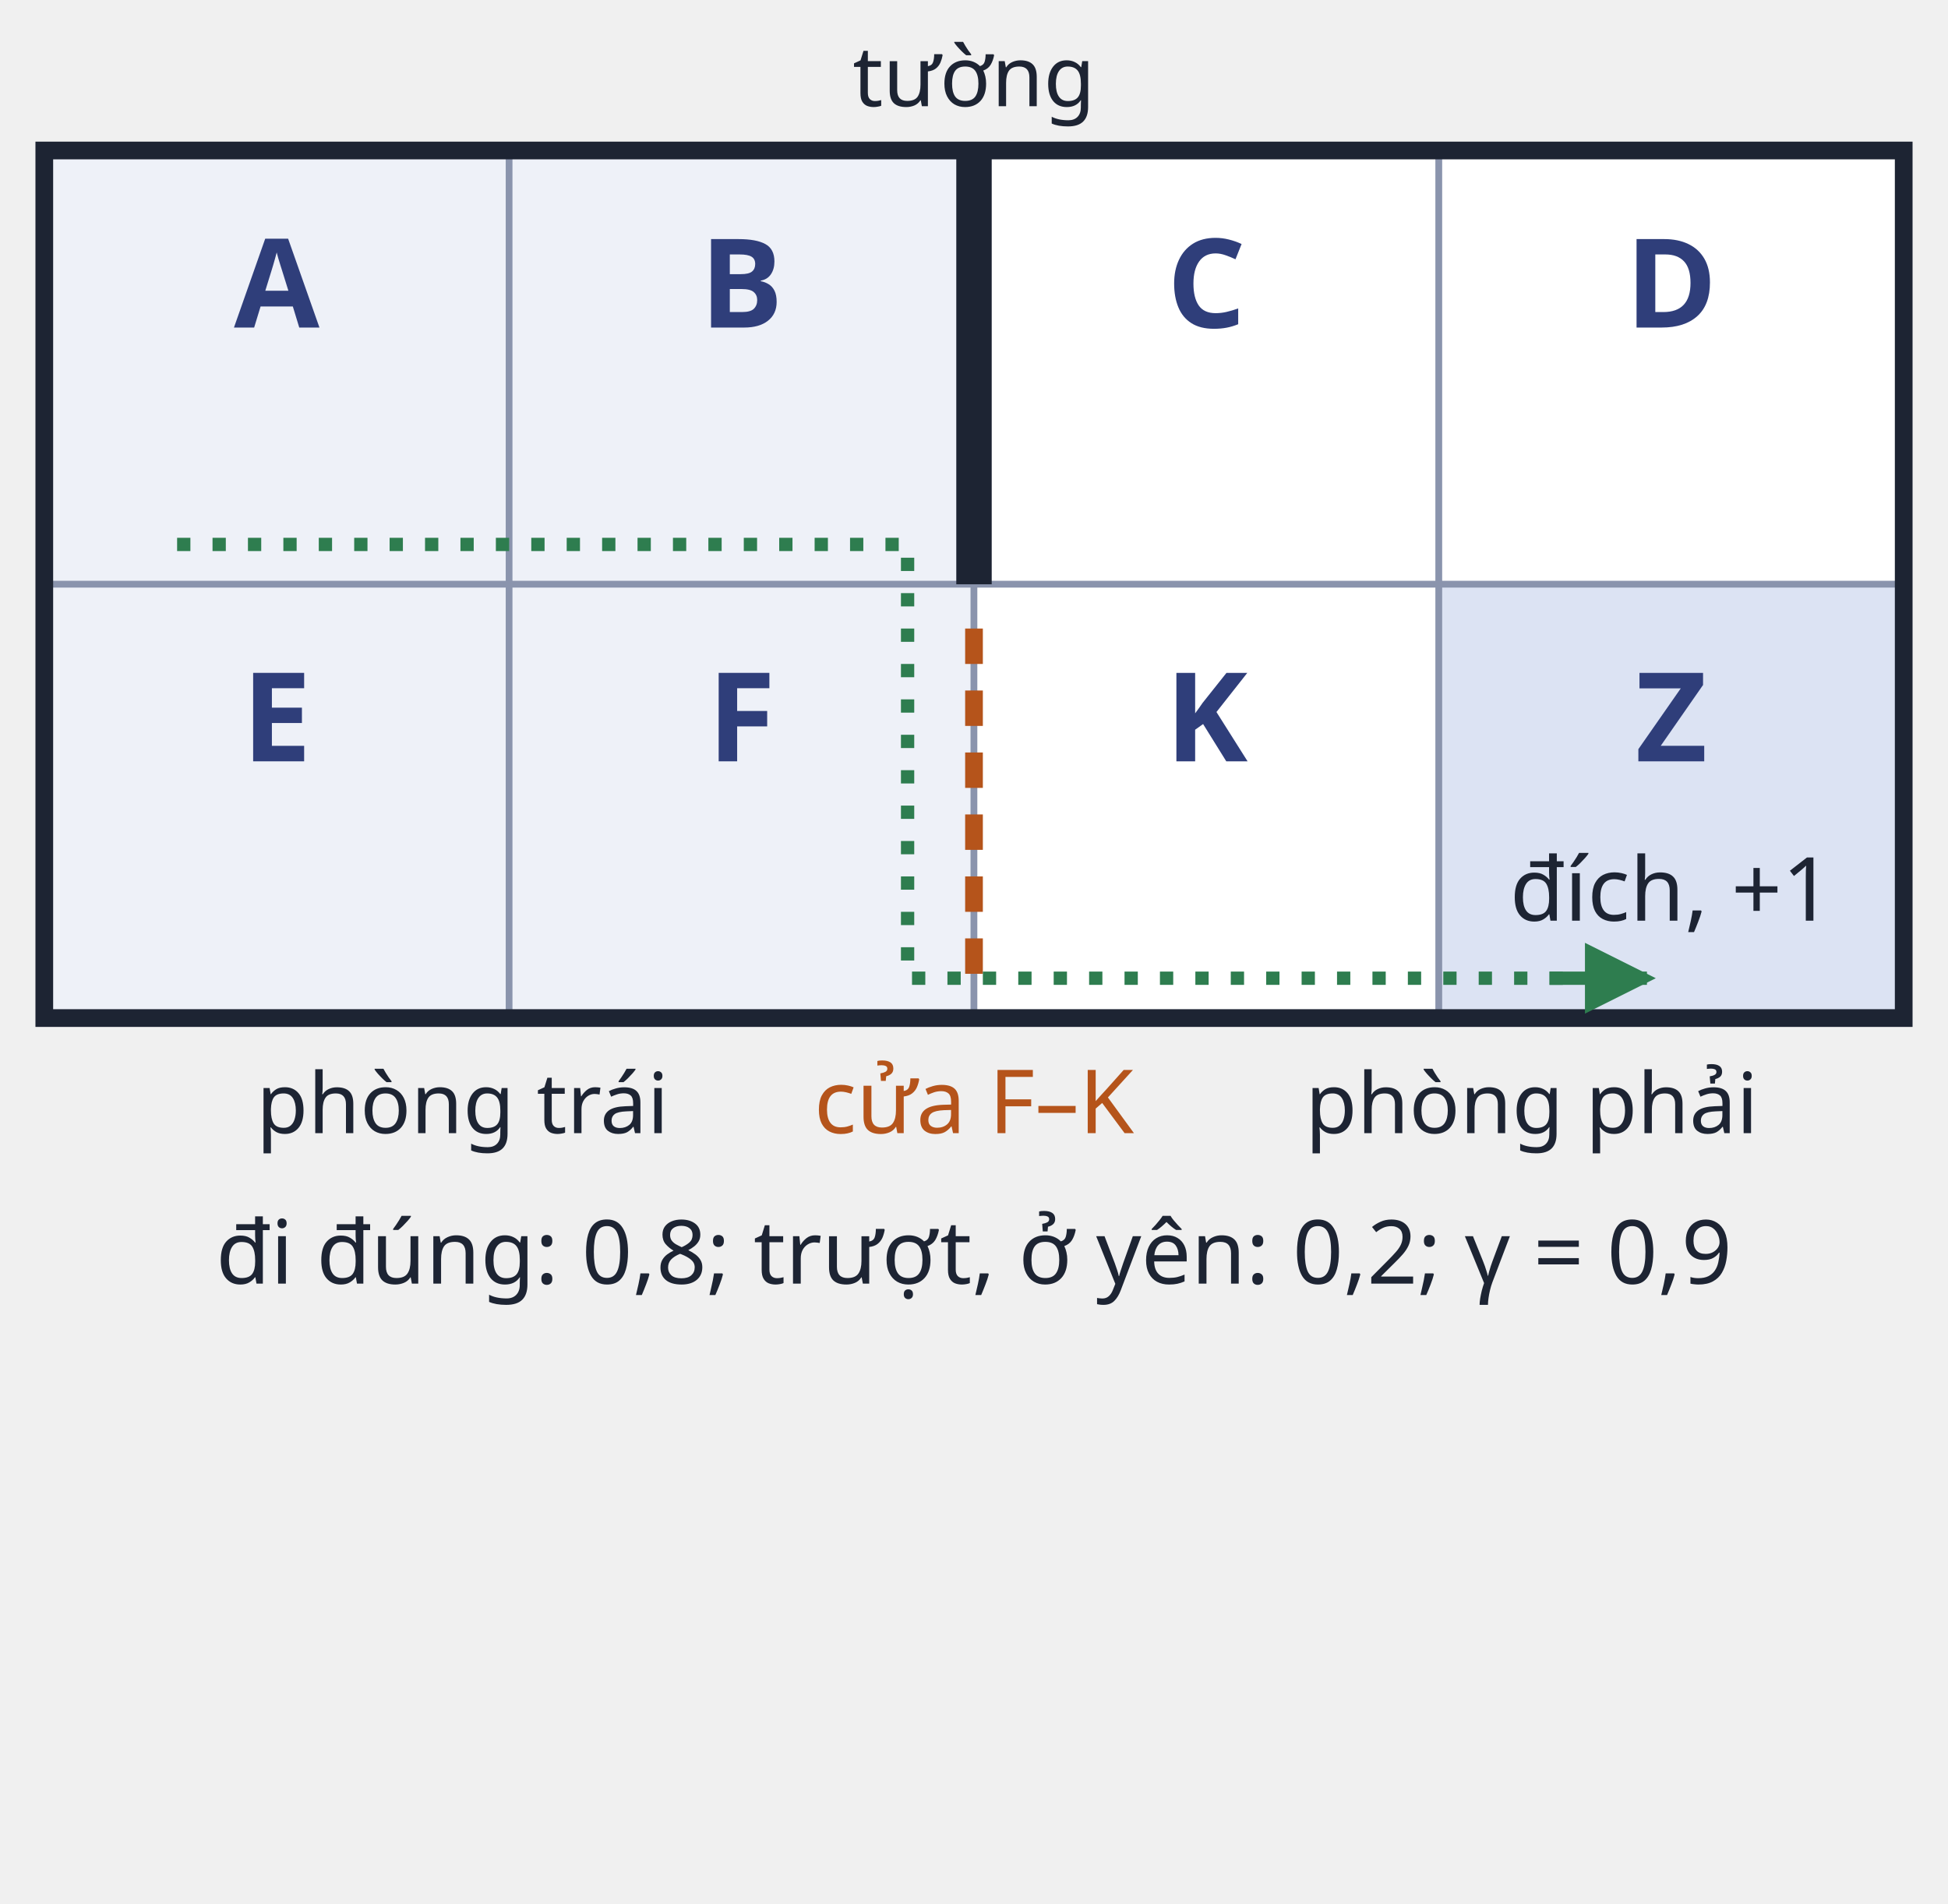
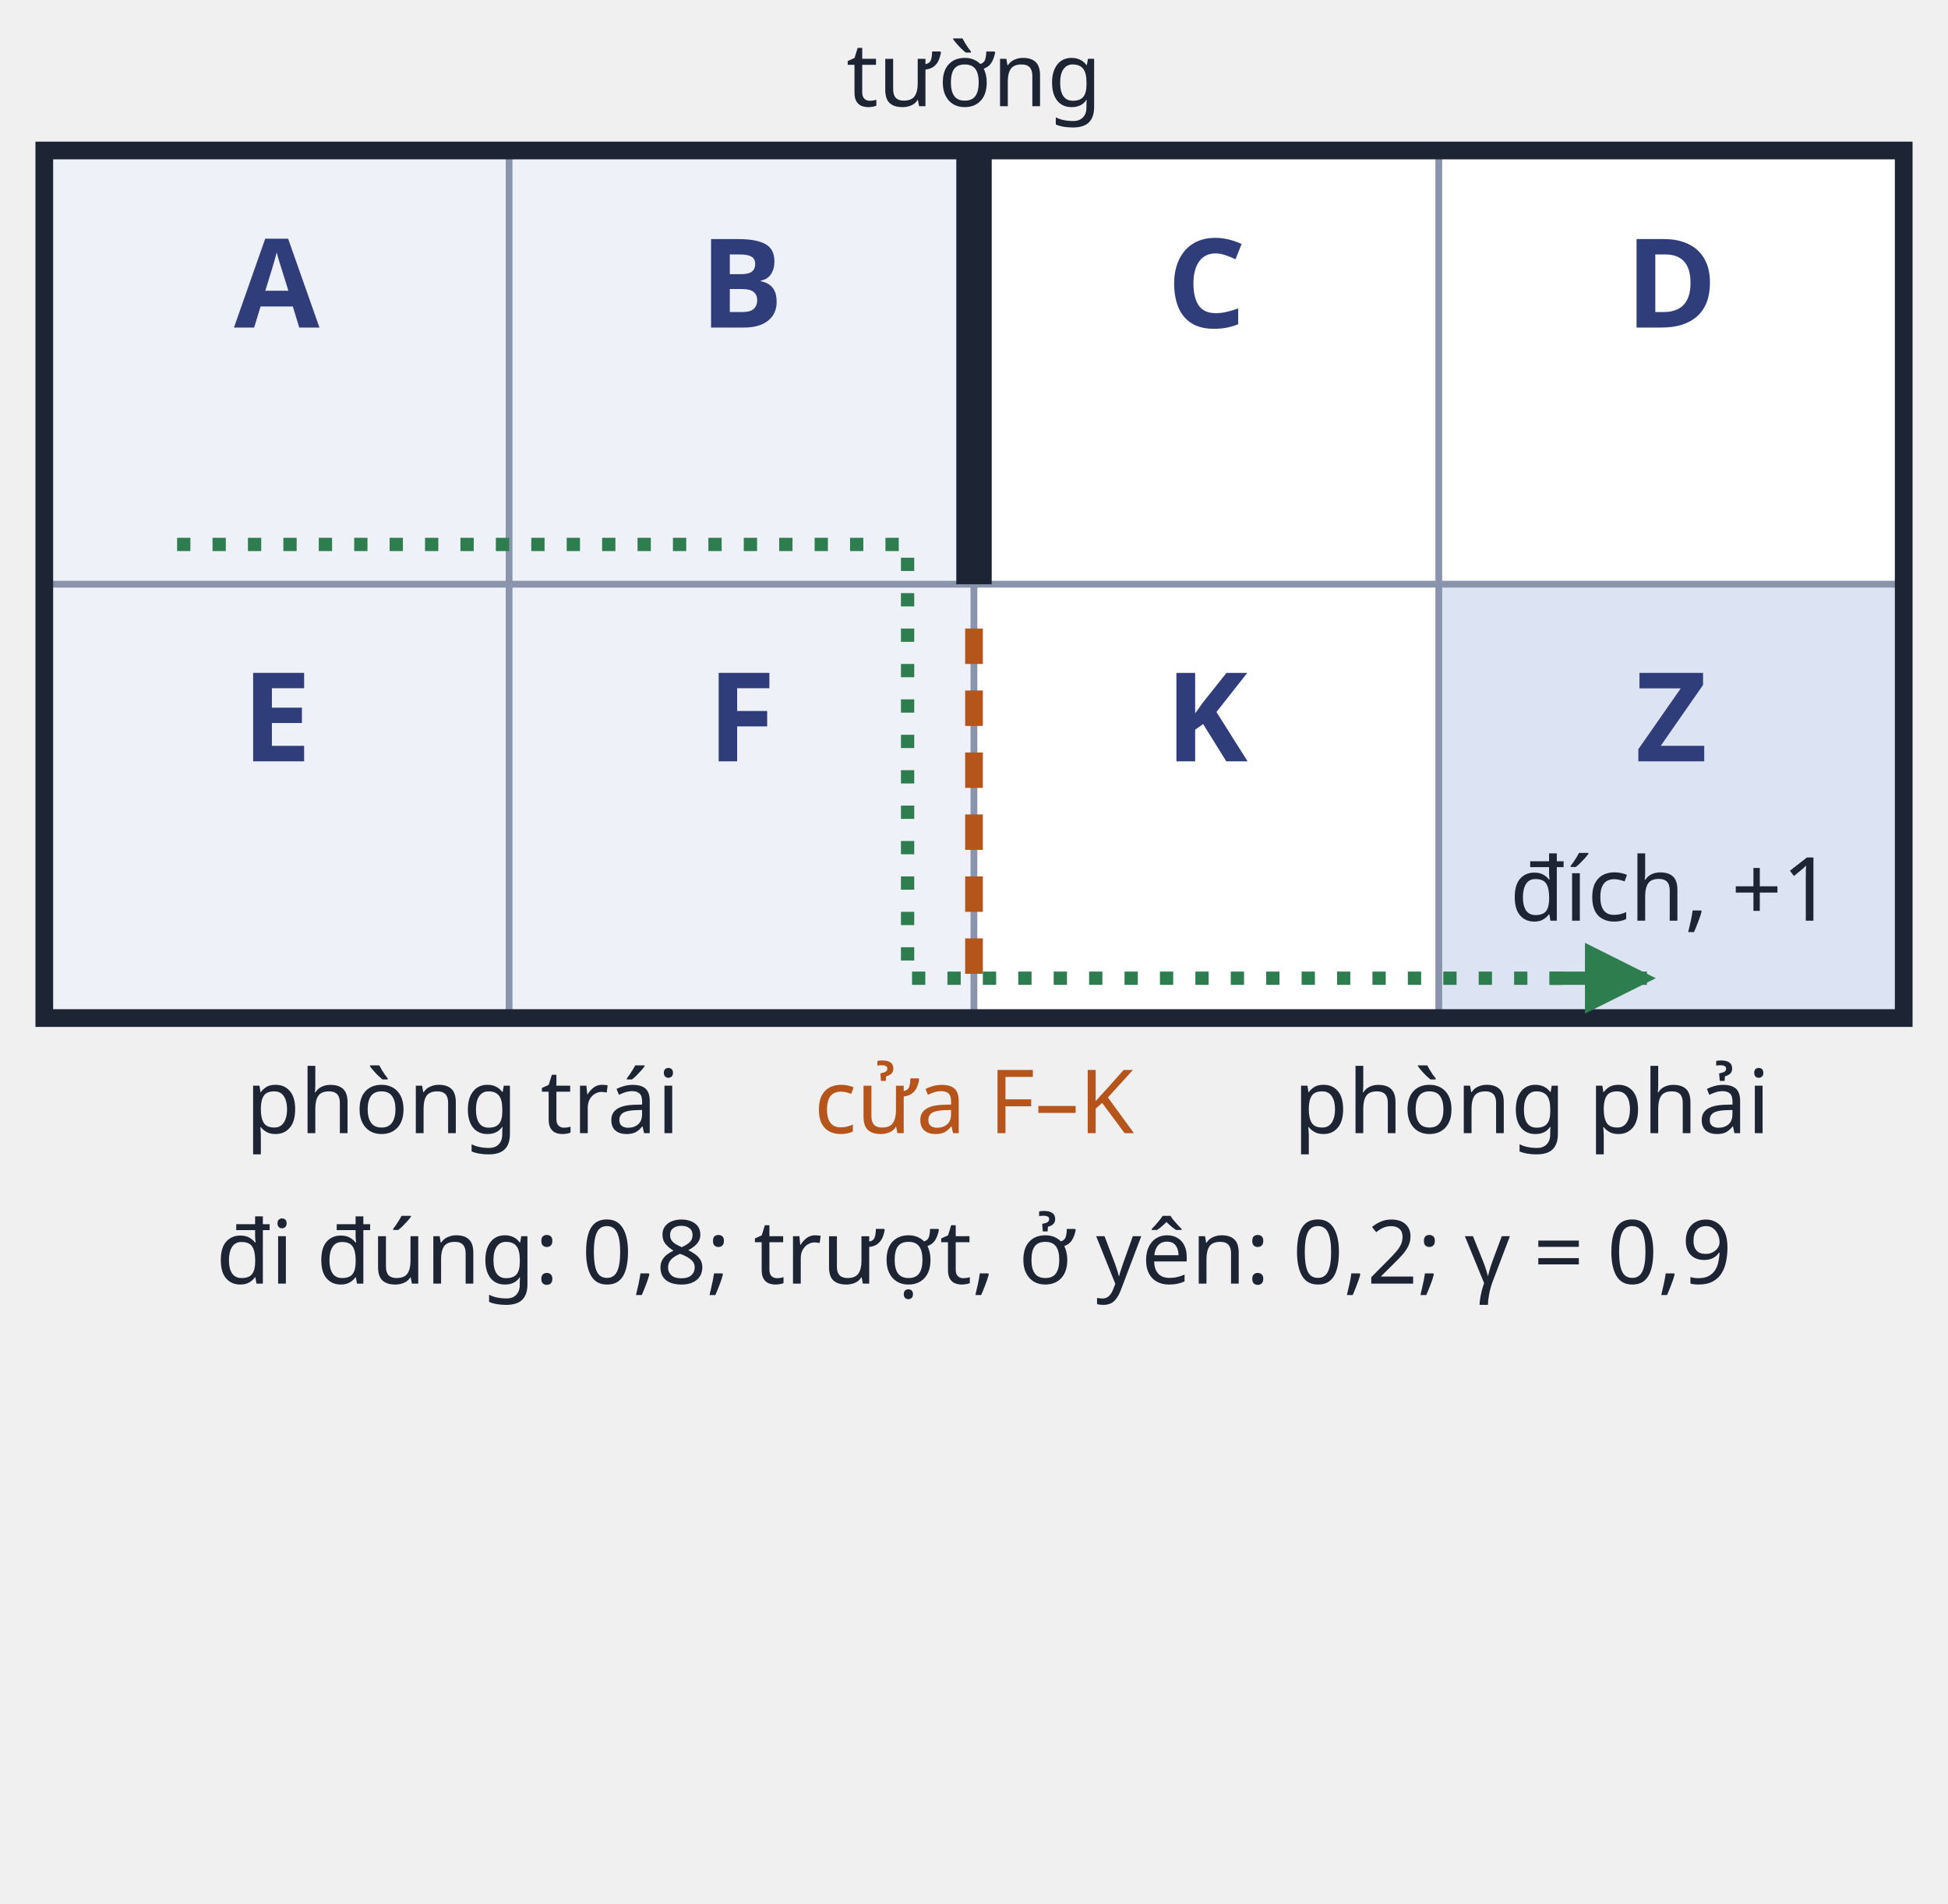
<svg xmlns="http://www.w3.org/2000/svg" viewBox="0 0 440 430" width="400" height="390.9" role="img" aria-labelledby="t d" font-family="'Source Sans 3','Source Sans Pro','Noto Sans',Arial,sans-serif" fill="#1d2433">
  <defs>
    <marker id="ar" markerUnits="userSpaceOnUse" markerWidth="16" markerHeight="16" refX="14" refY="8" orient="auto">
      <path d="M0,0 L16,8 L0,16 Z" fill="#2F3E7A" />
    </marker>
    <marker id="ao" markerUnits="userSpaceOnUse" markerWidth="16" markerHeight="16" refX="14" refY="8" orient="auto">
      <path d="M0,0 L16,8 L0,16 Z" fill="#B5541B" />
    </marker>
    <marker id="ars" markerUnits="userSpaceOnUse" markerWidth="16" markerHeight="16" refX="14" refY="8" orient="auto-start-reverse">
      <path d="M0,0 L16,8 L0,16 Z" fill="#2F3E7A" />
    </marker>
    <marker id="aos" markerUnits="userSpaceOnUse" markerWidth="16" markerHeight="16" refX="14" refY="8" orient="auto-start-reverse">
      <path d="M0,0 L16,8 L0,16 Z" fill="#B5541B" />
    </marker>
    <marker id="ag" markerUnits="userSpaceOnUse" markerWidth="16" markerHeight="16" refX="14" refY="8" orient="auto">
      <path d="M0,0 L16,8 L0,16 Z" fill="#2E7D4F" />
    </marker>
    <marker id="ags" markerUnits="userSpaceOnUse" markerWidth="16" markerHeight="16" refX="14" refY="8" orient="auto-start-reverse">
      <path d="M0,0 L16,8 L0,16 Z" fill="#2E7D4F" />
    </marker>
    <marker id="ax" markerUnits="userSpaceOnUse" markerWidth="16" markerHeight="16" refX="14" refY="8" orient="auto">
      <path d="M0,0 L16,8 L0,16 Z" fill="#6B7280" />
    </marker>
    <marker id="axs" markerUnits="userSpaceOnUse" markerWidth="16" markerHeight="16" refX="14" refY="8" orient="auto-start-reverse">
      <path d="M0,0 L16,8 L0,16 Z" fill="#6B7280" />
    </marker>
    <marker id="ak" markerUnits="userSpaceOnUse" markerWidth="16" markerHeight="16" refX="14" refY="8" orient="auto">
      <path d="M0,0 L16,8 L0,16 Z" fill="#1d2433" />
    </marker>
    <marker id="aks" markerUnits="userSpaceOnUse" markerWidth="16" markerHeight="16" refX="14" refY="8" orient="auto-start-reverse">
      <path d="M0,0 L16,8 L0,16 Z" fill="#1d2433" />
    </marker>
    <pattern id="van" patternUnits="userSpaceOnUse" width="10" height="10" patternTransform="rotate(45)">
      <rect width="10" height="10" fill="#FFFFFF" />
      <line x1="0" y1="0" x2="0" y2="10" stroke="#2F3E7A" stroke-width="3.5" />
    </pattern>
    <pattern id="vano" patternUnits="userSpaceOnUse" width="10" height="10" patternTransform="rotate(45)">
      <rect width="10" height="10" fill="#FFFFFF" />
      <line x1="0" y1="0" x2="0" y2="10" stroke="#B5541B" stroke-width="3.5" />
    </pattern>
    <pattern id="vanx" patternUnits="userSpaceOnUse" width="10" height="10" patternTransform="rotate(45)">
      <rect width="10" height="10" fill="#FFFFFF" />
      <line x1="0" y1="0" x2="0" y2="10" stroke="#6B7280" stroke-width="3.5" />
    </pattern>
  </defs>
  <rect x="10" y="34" width="105" height="98" rx="0" fill="#EEF1F8" stroke="#8A94AD" stroke-width="1.5" />
  <text x="62.5" y="74" font-size="28" text-anchor="middle" font-weight="bold" fill="#2F3E7A">A</text>
  <rect x="115" y="34" width="105" height="98" rx="0" fill="#EEF1F8" stroke="#8A94AD" stroke-width="1.5" />
  <text x="167.5" y="74" font-size="28" text-anchor="middle" font-weight="bold" fill="#2F3E7A">B</text>
  <rect x="220" y="34" width="105" height="98" rx="0" fill="#FFFFFF" stroke="#8A94AD" stroke-width="1.5" />
  <text x="272.5" y="74" font-size="28" text-anchor="middle" font-weight="bold" fill="#2F3E7A">C</text>
  <rect x="325" y="34" width="105" height="98" rx="0" fill="#FFFFFF" stroke="#8A94AD" stroke-width="1.5" />
  <text x="377.5" y="74" font-size="28" text-anchor="middle" font-weight="bold" fill="#2F3E7A">D</text>
  <rect x="10" y="132" width="105" height="98" rx="0" fill="#EEF1F8" stroke="#8A94AD" stroke-width="1.5" />
  <text x="62.5" y="172" font-size="28" text-anchor="middle" font-weight="bold" fill="#2F3E7A">E</text>
  <rect x="115" y="132" width="105" height="98" rx="0" fill="#EEF1F8" stroke="#8A94AD" stroke-width="1.5" />
  <text x="167.5" y="172" font-size="28" text-anchor="middle" font-weight="bold" fill="#2F3E7A">F</text>
  <rect x="220" y="132" width="105" height="98" rx="0" fill="#FFFFFF" stroke="#8A94AD" stroke-width="1.5" />
  <text x="272.5" y="172" font-size="28" text-anchor="middle" font-weight="bold" fill="#2F3E7A">K</text>
  <rect x="325" y="132" width="105" height="98" rx="0" fill="#DCE3F3" stroke="#8A94AD" stroke-width="1.5" />
  <text x="377.5" y="172" font-size="28" text-anchor="middle" font-weight="bold" fill="#2F3E7A">Z</text>
  <text x="377.5" y="208" font-size="20" text-anchor="middle" font-weight="normal" fill="#1d2433">đích, +1</text>
  <rect x="10" y="34" width="420" height="196" fill="none" stroke="#1d2433" stroke-width="4" />
  <line x1="220" y1="34" x2="220" y2="132" stroke="#1d2433" stroke-width="8" />
-   <text x="220" y="24" font-size="19" text-anchor="middle" font-weight="normal" fill="#1d2433">tường</text>
+   <text x="220" y="24" font-size="20" text-anchor="middle" font-weight="normal" fill="#1d2433">tường</text>
  <line x1="220" y1="142" x2="220" y2="220" stroke="#B5541B" stroke-width="4" stroke-dasharray="8 6" />
  <text x="220" y="256" font-size="20" text-anchor="middle" font-weight="normal" fill="#B5541B">cửa F–K</text>
-   <text x="104.5" y="256" font-size="19" text-anchor="middle" font-weight="normal" fill="#1d2433">phòng trái</text>
-   <text x="346.0" y="256" font-size="19" text-anchor="middle" font-weight="normal" fill="#1d2433">phòng phải</text>
+   <text x="104.5" y="256" font-size="20" text-anchor="middle" font-weight="normal" fill="#1d2433">phòng trái</text>
+   <text x="346.0" y="256" font-size="20" text-anchor="middle" font-weight="normal" fill="#1d2433">phòng phải</text>
  <polyline points="40.0,123.0 205.0,123.0 205.0,221.0 360.0,221.0" fill="none" stroke="#2E7D4F" stroke-width="3" stroke-dasharray="3 5" />
  <line x1="350.0" y1="221.0" x2="372.0" y2="221.0" stroke="#2E7D4F" stroke-width="3" marker-end="url(#ag)" />
  <text x="220" y="290" font-size="20" text-anchor="middle" font-weight="normal" fill="#1d2433">đi đúng: 0,8; trượt, ở yên: 0,2; γ = 0,9</text>
</svg>
